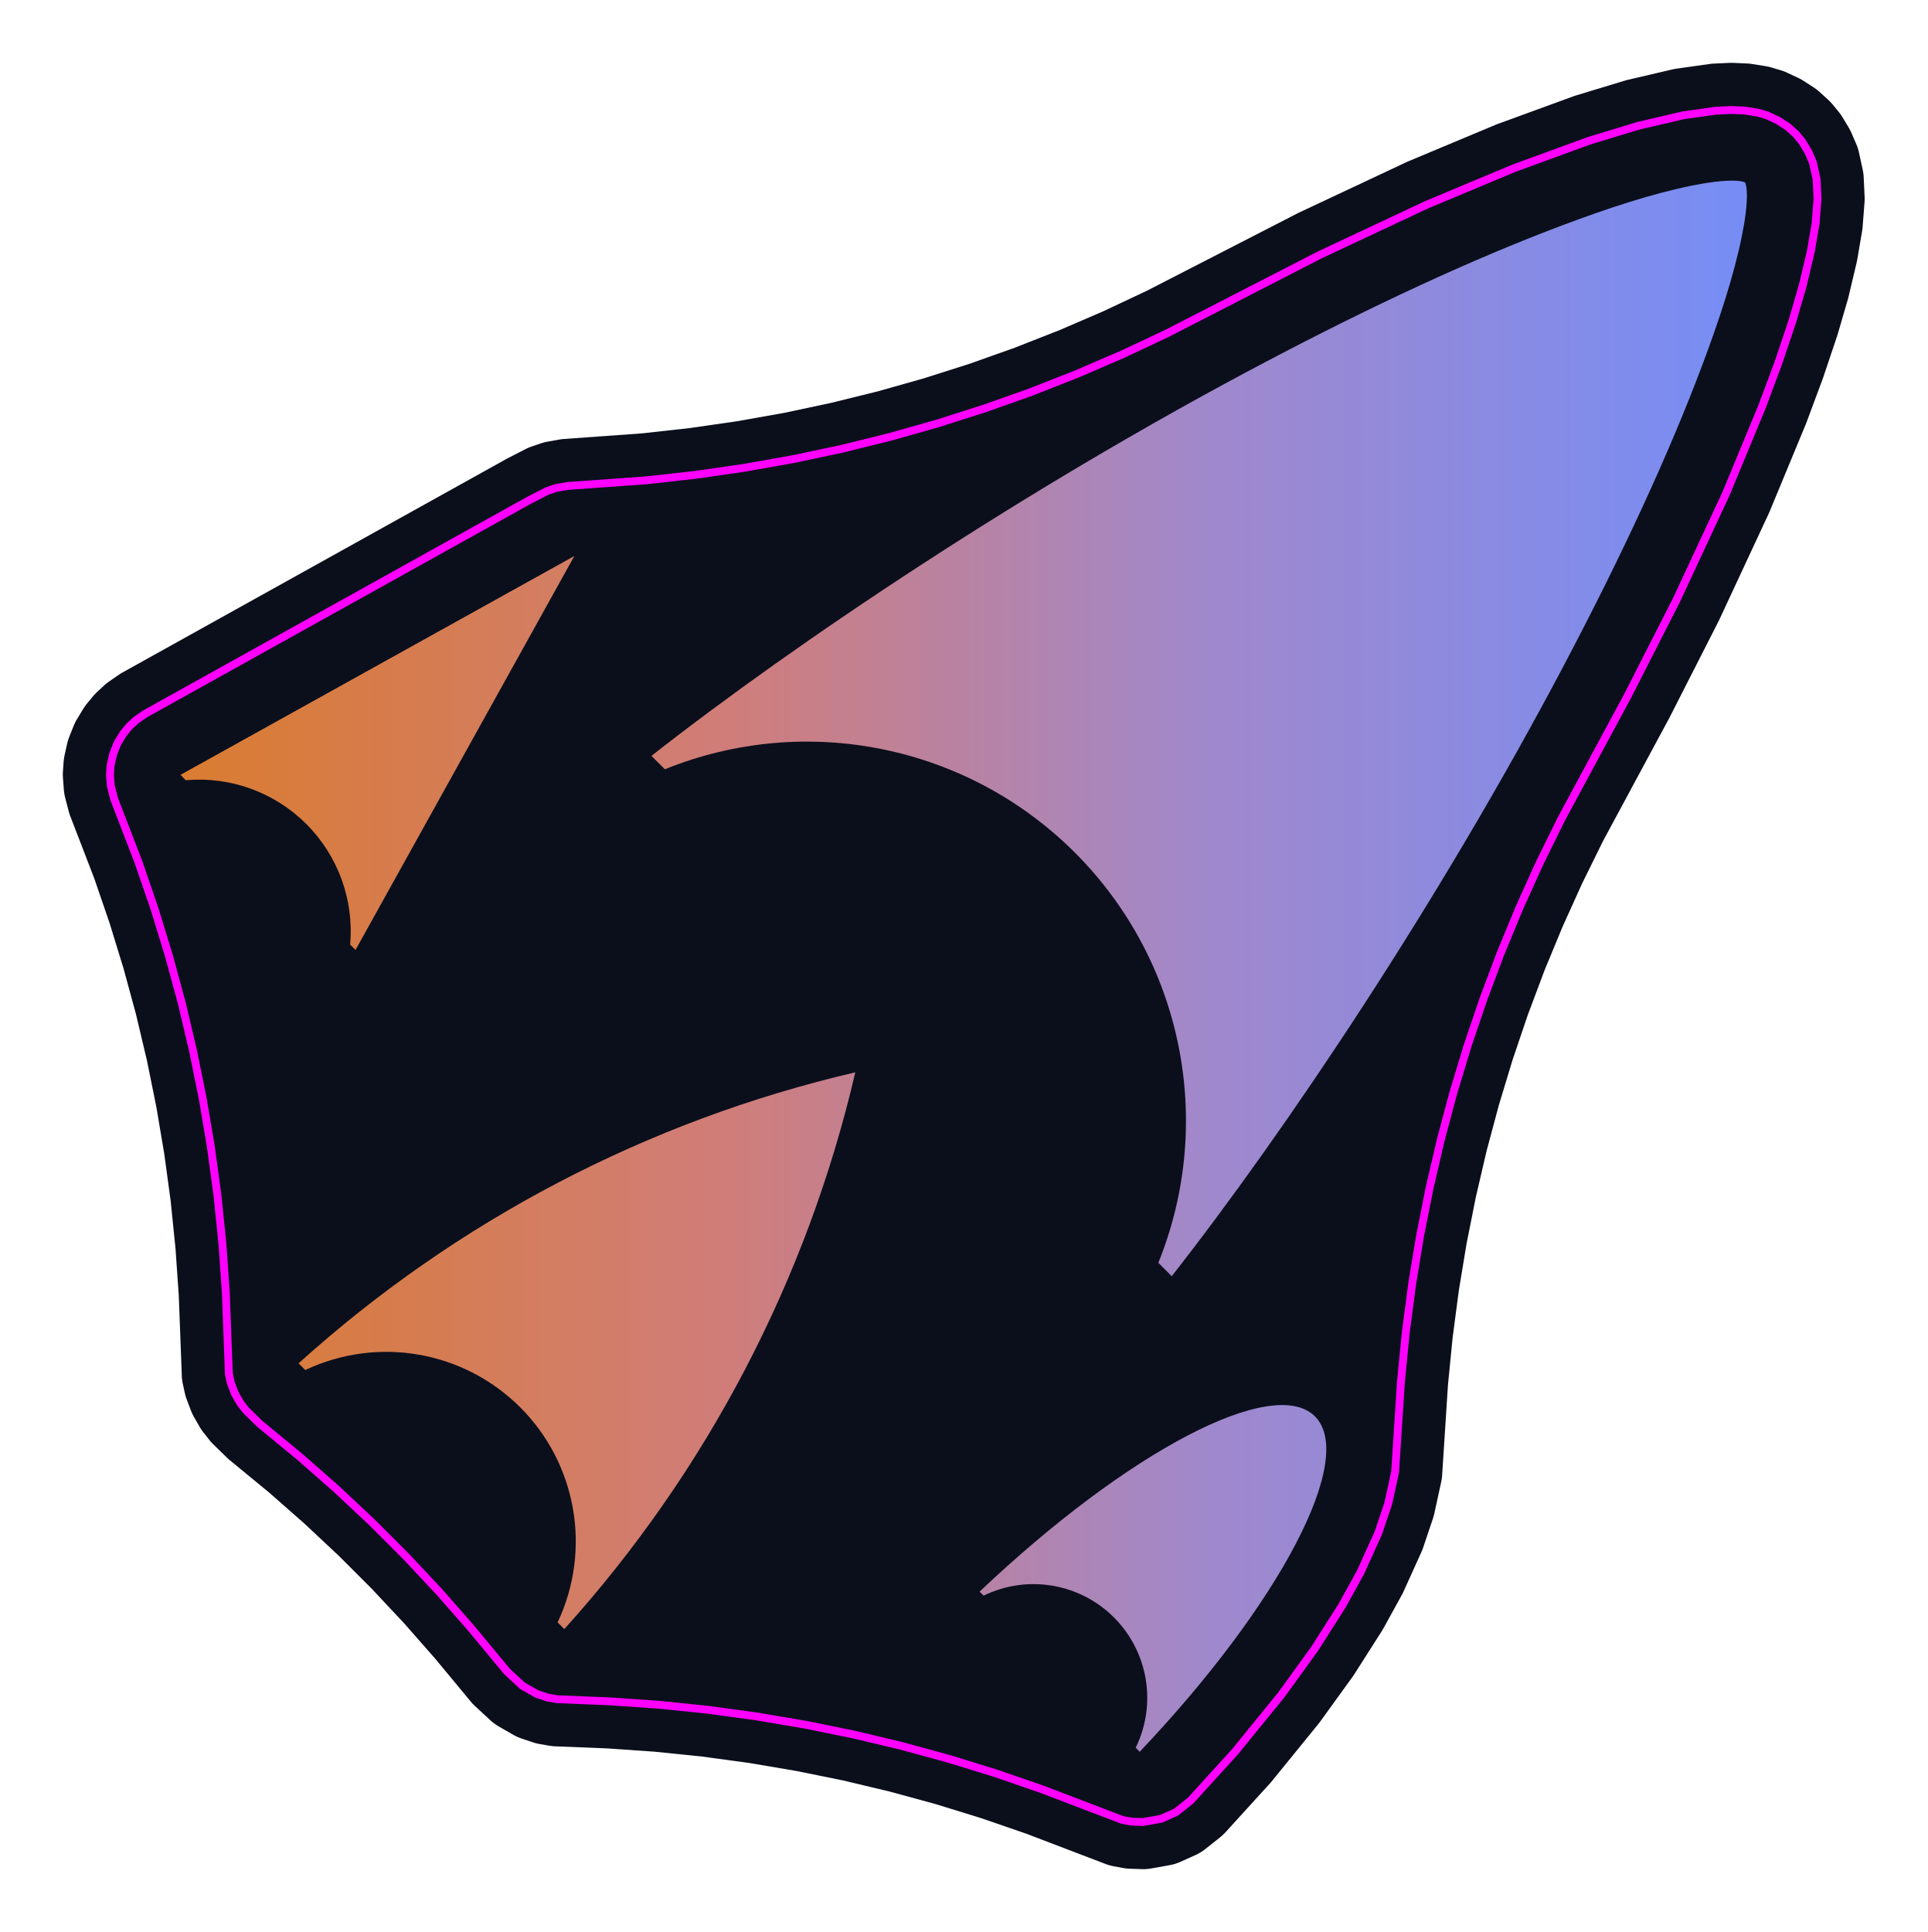
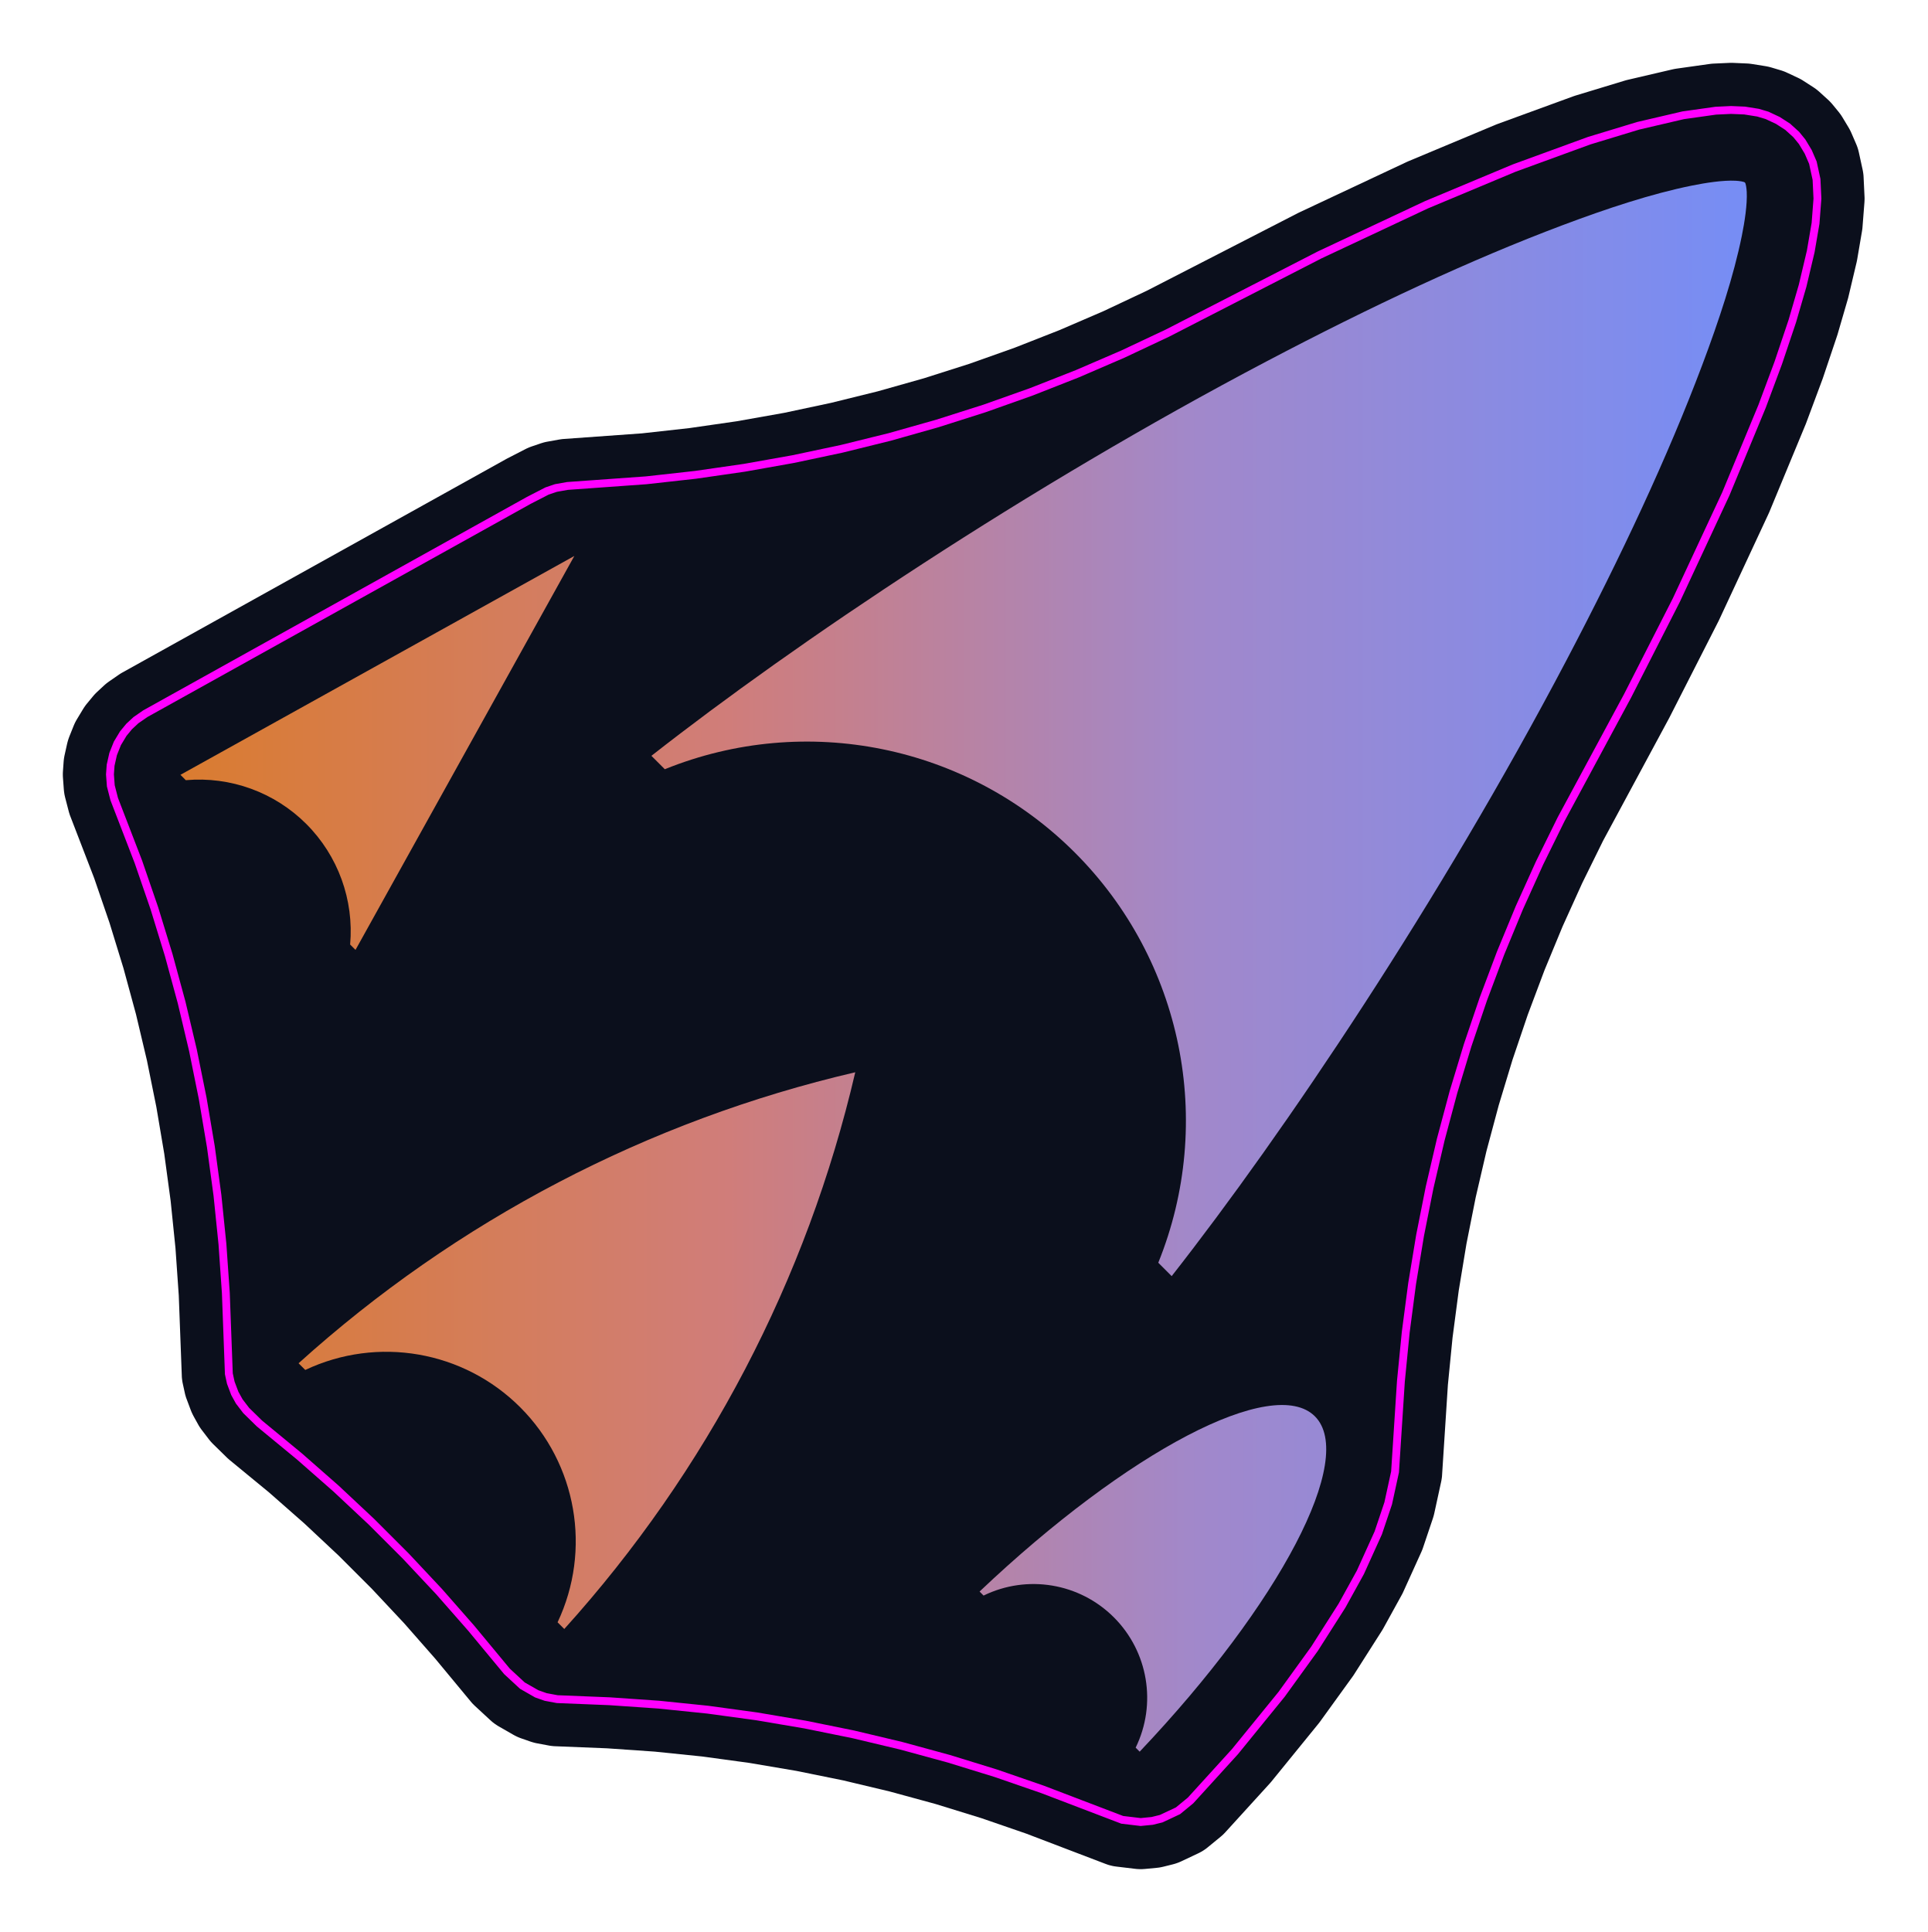
- <svg xmlns="http://www.w3.org/2000/svg" width="61.346mm" height="61.485mm" viewBox="0 0 61.346 61.485" version="1.1">
+ <svg xmlns="http://www.w3.org/2000/svg" width="61.346mm" height="61.488mm" viewBox="0 0 61.346 61.488" version="1.1">
  <defs id="defs">
    <linearGradient id="st-mg" gradientUnits="userSpaceOnUse" x1="0" y1="0" x2="199.422" y2="0">
      <stop offset="0.0" stop-color="#DA7C30" />
      <stop offset="0.35" stop-color="#D07D7A" />
      <stop offset="0.65" stop-color="#A188CB" />
      <stop offset="1.0" stop-color="#768DF5" />
    </linearGradient>
  </defs>
  <g id="layer-backing-print-includes-1-5-mm-bleed">
-     <path d="M3.896,21.403 L3.854,21.427 L3.813,21.453 L3.773,21.48 L3.472,21.688 L3.428,21.72 L3.385,21.753 L3.343,21.788 L3.302,21.825 L3.088,22.024 L3.053,22.058 L3.019,22.093 L2.986,22.129 L2.955,22.166 L2.769,22.391 L2.734,22.434 L2.702,22.479 L2.671,22.524 L2.642,22.57 L2.453,22.883 L2.428,22.925 L2.405,22.968 L2.383,23.011 L2.363,23.056 L2.344,23.1 L2.208,23.439 L2.191,23.485 L2.175,23.531 L2.161,23.577 L2.148,23.624 L2.136,23.672 L2.057,24.028 L2.046,24.082 L2.037,24.136 L2.03,24.19 L2.025,24.245 L2.004,24.537 L2.001,24.591 L2,24.646 L2.001,24.701 L2.004,24.756 L2.031,25.12 L2.036,25.173 L2.043,25.226 L2.051,25.279 L2.062,25.332 L2.074,25.384 L2.184,25.808 L2.195,25.85 L2.208,25.891 L2.221,25.933 L2.236,25.973 L2.996,27.944 L3.486,29.371 L3.93,30.816 L4.327,32.275 L4.676,33.747 L4.976,35.229 L5.228,36.72 L5.431,38.218 L5.585,39.723 L5.69,41.232 L5.786,43.779 L5.788,43.832 L5.793,43.885 L5.8,43.937 L5.808,43.99 L5.819,44.042 L5.881,44.326 L5.893,44.379 L5.908,44.432 L5.924,44.484 L5.943,44.535 L6.071,44.876 L6.088,44.921 L6.108,44.965 L6.128,45.009 L6.151,45.052 L6.174,45.095 L6.355,45.41 L6.383,45.457 L6.413,45.503 L6.445,45.547 L6.478,45.591 L6.658,45.819 L6.688,45.857 L6.72,45.893 L6.753,45.929 L6.787,45.963 L7.212,46.379 L7.243,46.409 L7.275,46.437 L7.307,46.465 L8.562,47.497 L9.687,48.486 L10.779,49.509 L11.838,50.568 L12.862,51.661 L13.852,52.788 L14.981,54.15 L15.013,54.188 L15.047,54.225 L15.082,54.26 L15.118,54.295 L15.609,54.749 L15.645,54.781 L15.682,54.812 L15.72,54.841 L15.759,54.87 L15.799,54.897 L15.839,54.923 L15.881,54.948 L16.336,55.209 L16.38,55.233 L16.425,55.256 L16.47,55.277 L16.516,55.297 L16.563,55.315 L16.61,55.332 L16.966,55.45 L17.009,55.464 L17.053,55.476 L17.096,55.487 L17.14,55.497 L17.185,55.505 L17.481,55.556 L17.529,55.563 L17.578,55.569 L17.627,55.574 L17.676,55.576 L19.32,55.642 L20.837,55.747 L22.347,55.902 L23.852,56.107 L25.349,56.361 L26.837,56.663 L28.314,57.015 L29.779,57.415 L31.23,57.863 L32.666,58.358 L35.184,59.319 L35.227,59.335 L35.27,59.349 L35.313,59.362 L35.357,59.373 L35.401,59.384 L35.445,59.393 L35.736,59.447 L35.779,59.454 L35.823,59.46 L35.867,59.465 L35.912,59.469 L35.956,59.471 L36.325,59.484 L36.371,59.485 L36.417,59.485 L36.462,59.483 L36.508,59.48 L36.554,59.475 L36.599,59.469 L36.644,59.462 L37.225,59.358 L37.27,59.349 L37.315,59.339 L37.36,59.327 L37.405,59.314 L37.449,59.299 L37.492,59.284 L37.535,59.267 L37.577,59.248 L38.048,59.036 L38.09,59.016 L38.131,58.995 L38.172,58.973 L38.212,58.949 L38.251,58.925 L38.289,58.899 L38.327,58.872 L38.363,58.844 L38.826,58.477 L38.863,58.446 L38.9,58.414 L38.935,58.381 L38.97,58.347 L39.003,58.311 L40.416,56.759 L40.443,56.728 L40.47,56.696 L41.955,54.87 L41.982,54.836 L42.008,54.802 L43.054,53.355 L43.079,53.319 L43.103,53.282 L43.979,51.907 L44.004,51.866 L44.028,51.825 L44.612,50.765 L44.64,50.713 L44.665,50.66 L45.234,49.404 L45.254,49.358 L45.273,49.311 L45.29,49.264 L45.606,48.325 L45.622,48.273 L45.637,48.219 L45.65,48.166 L45.868,47.165 L45.877,47.121 L45.884,47.076 L45.891,47.032 L45.896,46.987 L45.899,46.942 L46.084,44.075 L46.232,42.573 L46.429,41.075 L46.675,39.585 L46.97,38.103 L47.312,36.632 L47.703,35.173 L48.141,33.727 L48.626,32.296 L49.157,30.882 L49.734,29.486 L50.357,28.11 L51.023,26.758 L53.125,22.856 L53.141,22.825 L54.693,19.777 L54.716,19.73 L56.288,16.355 L56.315,16.295 L57.471,13.504 L57.491,13.453 L58.005,12.073 L58.021,12.028 L58.467,10.702 L58.486,10.643 L58.815,9.513 L58.825,9.476 L58.834,9.439 L59.093,8.346 L59.103,8.299 L59.112,8.252 L59.264,7.359 L59.271,7.313 L59.277,7.267 L59.281,7.221 L59.342,6.436 L59.344,6.389 L59.346,6.342 L59.346,6.295 L59.344,6.248 L59.315,5.638 L59.312,5.588 L59.307,5.539 L59.3,5.489 L59.292,5.44 L59.282,5.391 L59.166,4.858 L59.155,4.812 L59.143,4.765 L59.129,4.719 L59.114,4.674 L59.097,4.629 L59.079,4.585 L58.93,4.24 L58.909,4.193 L58.887,4.148 L58.863,4.103 L58.838,4.059 L58.644,3.737 L58.615,3.691 L58.585,3.646 L58.552,3.602 L58.519,3.559 L58.332,3.331 L58.303,3.297 L58.273,3.264 L58.243,3.232 L58.211,3.2 L58.179,3.17 L57.906,2.922 L57.869,2.89 L57.831,2.859 L57.792,2.829 L57.751,2.8 L57.711,2.773 L57.4,2.573 L57.358,2.546 L57.314,2.521 L57.269,2.497 L57.224,2.475 L56.879,2.314 L56.838,2.295 L56.797,2.278 L56.756,2.263 L56.714,2.248 L56.671,2.235 L56.383,2.149 L56.336,2.136 L56.288,2.124 L56.239,2.114 L56.191,2.105 L55.764,2.037 L55.722,2.031 L55.679,2.026 L55.636,2.022 L55.593,2.02 L55.161,2.001 L55.116,2 L55.071,2 L55.026,2.002 L54.539,2.024 L54.492,2.027 L54.446,2.032 L54.399,2.038 L53.363,2.184 L53.319,2.191 L53.276,2.199 L53.233,2.208 L51.802,2.542 L51.754,2.554 L51.706,2.568 L50.145,3.042 L50.106,3.055 L50.068,3.068 L47.675,3.942 L47.61,3.967 L44.823,5.133 L44.765,5.159 L41.366,6.755 L41.318,6.778 L36.499,9.254 L35.119,9.904 L33.717,10.508 L32.296,11.066 L30.858,11.577 L29.404,12.04 L27.935,12.455 L26.453,12.821 L24.96,13.139 L23.457,13.406 L21.946,13.624 L20.433,13.792 L17.953,13.97 L17.901,13.974 L17.849,13.981 L17.797,13.989 L17.43,14.055 L17.386,14.063 L17.342,14.073 L17.299,14.084 L17.256,14.097 L17.213,14.11 L16.931,14.206 L16.889,14.221 L16.847,14.237 L16.806,14.255 L16.765,14.273 L16.725,14.293 L16.143,14.592 L16.101,14.615 L3.896,21.403 Z" fill="#0B0F1C" />
+     <path d="M3.896,21.403 L3.854,21.427 L3.813,21.453 L3.773,21.48 L3.472,21.688 L3.428,21.72 L3.385,21.753 L3.343,21.788 L3.302,21.825 L3.088,22.024 L3.053,22.058 L3.019,22.093 L2.986,22.129 L2.955,22.166 L2.769,22.391 L2.734,22.434 L2.702,22.479 L2.671,22.524 L2.642,22.57 L2.453,22.883 L2.428,22.925 L2.405,22.968 L2.383,23.011 L2.363,23.056 L2.344,23.1 L2.208,23.439 L2.191,23.485 L2.175,23.531 L2.161,23.577 L2.148,23.624 L2.136,23.672 L2.057,24.028 L2.046,24.082 L2.037,24.136 L2.03,24.19 L2.025,24.245 L2.004,24.537 L2.001,24.591 L2,24.646 L2.001,24.701 L2.004,24.756 L2.031,25.12 L2.036,25.173 L2.043,25.226 L2.051,25.279 L2.062,25.332 L2.074,25.384 L2.184,25.808 L2.195,25.85 L2.208,25.891 L2.221,25.933 L2.236,25.973 L2.996,27.944 L3.486,29.371 L3.93,30.816 L4.327,32.275 L4.676,33.747 L4.976,35.229 L5.228,36.72 L5.431,38.218 L5.585,39.723 L5.69,41.232 L5.786,43.779 L5.788,43.832 L5.793,43.885 L5.8,43.937 L5.808,43.99 L5.819,44.042 L5.881,44.326 L5.893,44.379 L5.908,44.432 L5.924,44.484 L5.943,44.535 L6.071,44.876 L6.091,44.926 L6.113,44.976 L6.137,45.025 L6.162,45.074 L6.303,45.328 L6.33,45.376 L6.359,45.422 L6.39,45.467 L6.422,45.511 L6.643,45.8 L6.677,45.843 L6.712,45.884 L6.749,45.924 L6.787,45.963 L7.212,46.379 L7.243,46.409 L7.275,46.437 L7.307,46.465 L8.562,47.497 L9.687,48.486 L10.779,49.509 L11.838,50.568 L12.862,51.661 L13.852,52.788 L14.981,54.15 L15.013,54.188 L15.047,54.225 L15.082,54.26 L15.118,54.295 L15.609,54.749 L15.645,54.781 L15.682,54.812 L15.72,54.841 L15.759,54.87 L15.799,54.897 L15.839,54.923 L15.881,54.948 L16.336,55.209 L16.376,55.231 L16.417,55.252 L16.458,55.272 L16.501,55.291 L16.543,55.308 L16.586,55.324 L16.87,55.423 L16.913,55.437 L16.956,55.45 L16.999,55.462 L17.043,55.473 L17.087,55.482 L17.456,55.551 L17.5,55.559 L17.544,55.565 L17.588,55.57 L17.632,55.574 L17.676,55.576 L19.32,55.642 L20.837,55.747 L22.347,55.902 L23.852,56.107 L25.349,56.361 L26.837,56.663 L28.314,57.015 L29.779,57.415 L31.23,57.863 L32.666,58.358 L35.184,59.319 L35.228,59.335 L35.272,59.35 L35.316,59.363 L35.361,59.374 L35.406,59.385 L35.451,59.394 L35.497,59.401 L35.542,59.407 L36.128,59.477 L36.174,59.482 L36.219,59.485 L36.265,59.487 L36.311,59.488 L36.357,59.487 L36.403,59.484 L36.448,59.481 L36.816,59.446 L36.86,59.441 L36.904,59.435 L36.948,59.427 L36.991,59.418 L37.035,59.408 L37.321,59.337 L37.369,59.324 L37.416,59.31 L37.463,59.294 L37.509,59.277 L37.555,59.258 L37.6,59.238 L38.134,58.986 L38.175,58.966 L38.216,58.944 L38.256,58.922 L38.296,58.897 L38.334,58.872 L38.372,58.846 L38.409,58.818 L38.445,58.789 L38.845,58.461 L38.886,58.426 L38.927,58.389 L38.965,58.351 L39.003,58.311 L40.416,56.759 L40.443,56.728 L40.47,56.696 L41.955,54.87 L41.982,54.836 L42.008,54.802 L43.054,53.355 L43.079,53.319 L43.103,53.282 L43.979,51.907 L44.004,51.866 L44.028,51.825 L44.612,50.765 L44.64,50.713 L44.665,50.66 L45.234,49.404 L45.254,49.358 L45.273,49.311 L45.29,49.264 L45.606,48.325 L45.622,48.273 L45.637,48.219 L45.65,48.166 L45.868,47.165 L45.877,47.121 L45.884,47.076 L45.891,47.032 L45.896,46.987 L45.899,46.942 L46.084,44.075 L46.232,42.573 L46.429,41.075 L46.675,39.585 L46.97,38.103 L47.312,36.632 L47.703,35.173 L48.141,33.727 L48.626,32.296 L49.157,30.882 L49.734,29.486 L50.357,28.11 L51.023,26.758 L53.125,22.856 L53.141,22.825 L54.693,19.777 L54.716,19.73 L56.288,16.355 L56.315,16.295 L57.471,13.504 L57.491,13.453 L58.005,12.073 L58.021,12.028 L58.467,10.702 L58.486,10.643 L58.815,9.513 L58.825,9.476 L58.834,9.439 L59.093,8.346 L59.103,8.299 L59.112,8.252 L59.264,7.359 L59.271,7.313 L59.277,7.267 L59.281,7.221 L59.342,6.436 L59.344,6.389 L59.346,6.342 L59.346,6.295 L59.344,6.248 L59.315,5.638 L59.312,5.588 L59.307,5.539 L59.3,5.489 L59.292,5.44 L59.282,5.391 L59.166,4.858 L59.155,4.812 L59.143,4.765 L59.129,4.719 L59.114,4.674 L59.097,4.629 L59.079,4.585 L58.93,4.24 L58.909,4.193 L58.887,4.148 L58.863,4.103 L58.838,4.059 L58.644,3.737 L58.615,3.691 L58.585,3.646 L58.552,3.602 L58.519,3.559 L58.332,3.331 L58.303,3.297 L58.273,3.264 L58.243,3.232 L58.211,3.2 L58.179,3.17 L57.906,2.922 L57.869,2.89 L57.831,2.859 L57.792,2.829 L57.751,2.8 L57.711,2.773 L57.4,2.573 L57.358,2.546 L57.314,2.521 L57.269,2.497 L57.224,2.475 L56.879,2.314 L56.838,2.295 L56.797,2.278 L56.756,2.263 L56.714,2.248 L56.671,2.235 L56.383,2.149 L56.336,2.136 L56.288,2.124 L56.239,2.114 L56.191,2.105 L55.764,2.037 L55.722,2.031 L55.679,2.026 L55.636,2.022 L55.593,2.02 L55.161,2.001 L55.116,2 L55.071,2 L55.026,2.002 L54.539,2.024 L54.492,2.027 L54.446,2.032 L54.399,2.038 L53.363,2.184 L53.319,2.191 L53.276,2.199 L53.233,2.208 L51.802,2.542 L51.754,2.554 L51.706,2.568 L50.145,3.042 L50.106,3.055 L50.068,3.068 L47.675,3.942 L47.61,3.967 L44.823,5.133 L44.765,5.159 L41.366,6.755 L41.318,6.778 L36.499,9.254 L35.119,9.904 L33.717,10.508 L32.296,11.066 L30.858,11.577 L29.404,12.04 L27.935,12.455 L26.453,12.821 L24.96,13.139 L23.457,13.406 L21.946,13.624 L20.433,13.792 L17.953,13.97 L17.901,13.974 L17.849,13.981 L17.797,13.989 L17.43,14.055 L17.386,14.063 L17.342,14.073 L17.299,14.084 L17.256,14.097 L17.213,14.11 L16.931,14.206 L16.889,14.221 L16.847,14.237 L16.806,14.255 L16.765,14.273 L16.725,14.293 L16.143,14.592 L16.101,14.615 L3.896,21.403 Z" fill="#0B0F1C" />
  </g>
  <g id="layer-art">
    <g transform="translate(5.743 5.749) scale(0.25)">
      <path fill="url(#st-mg)" d="M85.914,113.508 A159.848,159.848 0 0 1 48.869,184.382 L48.016,183.529 A24.128,24.128 0 0 0 15.893,151.406 L15.04,150.553 A159.848,159.848 0 0 1 85.914,113.508 Z" />
      <path fill="url(#st-mg)" d="M50.149,47.781 L22.289,97.93 L21.606,97.248 A19.302,19.302 0 0 0 0.682,76.324 L0,75.642 L50.149,47.781 Z" />
      <path fill="url(#st-mg)" d="M144.432,157.307 A14.477,50.669 45 0 1 122.124,200 L121.612,199.488 A14.477,14.477 0 0 0 102.251,180.127 L101.74,179.615 A14.477,50.669 45 0 1 144.432,157.307 Z" />
      <path fill="url(#st-mg)" d="M199.181,0.241 C199.298,0.359 199.385,0.959 199.41,1.426 C199.492,3.027 199.147,5.238 198.788,7.014 C197.757,12.117 195.885,17.78 193.745,23.469 C189.367,35.111 183.456,47.753 176.438,61.098 C160.383,91.625 140.597,121.106 126.198,139.461 L124.492,137.755 A48.256,48.256 0 0 0 61.667,74.93 L59.961,73.224 C78.316,58.825 107.797,39.039 138.324,22.984 C151.669,15.965 164.31,10.055 175.953,5.676 C181.642,3.537 187.305,1.665 192.407,0.634 C194.184,0.275 196.395,-0.07 197.996,0.012 C198.463,0.036 199.063,0.124 199.181,0.241 Z" />
    </g>
  </g>
  <g id="layer-CutContour">
-     <path id="CutContour" d="M4.625,22.714 L4.325,22.922 L4.111,23.121 L3.925,23.346 L3.736,23.659 L3.601,23.998 L3.521,24.354 L3.5,24.646 L3.527,25.01 L3.636,25.434 L4.405,27.43 L4.913,28.907 L5.371,30.399 L5.781,31.906 L6.141,33.425 L6.451,34.955 L6.711,36.494 L6.921,38.041 L7.08,39.595 L7.188,41.152 L7.284,43.723 L7.346,44.007 L7.474,44.347 L7.656,44.662 L7.836,44.891 L8.261,45.307 L9.533,46.355 L10.695,47.375 L11.823,48.432 L12.916,49.525 L13.973,50.652 L14.993,51.814 L16.136,53.193 L16.627,53.647 L17.083,53.908 L17.439,54.027 L17.735,54.077 L19.401,54.144 L20.965,54.252 L22.525,54.412 L24.078,54.624 L25.624,54.886 L27.16,55.198 L28.685,55.561 L30.198,55.974 L31.696,56.436 L33.178,56.948 L35.719,57.918 L36.01,57.972 L36.379,57.985 L36.96,57.881 L37.431,57.669 L37.893,57.302 L39.306,55.749 L40.792,53.923 L41.838,52.476 L42.714,51.101 L43.299,50.041 L43.868,48.785 L44.184,47.846 L44.402,46.845 L44.589,43.954 L44.742,42.401 L44.945,40.855 L45.199,39.316 L45.503,37.787 L45.857,36.268 L46.26,34.761 L46.712,33.269 L47.213,31.792 L47.762,30.332 L48.358,28.89 L49,27.47 L49.689,26.07 L51.804,22.145 L53.356,19.097 L54.929,15.721 L56.085,12.93 L56.599,11.55 L57.045,10.224 L57.374,9.094 L57.633,8 L57.786,7.106 L57.846,6.321 L57.817,5.71 L57.701,5.177 L57.552,4.832 L57.358,4.51 L57.171,4.281 L56.898,4.034 L56.588,3.834 L56.243,3.672 L55.955,3.586 L55.528,3.518 L55.096,3.5 L54.609,3.523 L53.573,3.669 L52.142,4.003 L50.582,4.477 L48.189,5.351 L45.402,6.517 L42.004,8.112 L37.161,10.6 L35.736,11.271 L34.289,11.895 L32.822,12.472 L31.337,12.999 L29.835,13.477 L28.319,13.906 L26.789,14.284 L25.247,14.611 L23.696,14.887 L22.136,15.112 L20.57,15.286 L18.061,15.466 L17.694,15.531 L17.411,15.627 L16.83,15.926 L4.625,22.714 Z" fill="none" stroke="#FF00FF" stroke-width="0.25" />
+     <path id="CutContour" d="M4.625,22.714 L4.325,22.922 L4.111,23.121 L3.925,23.346 L3.736,23.659 L3.601,23.998 L3.521,24.354 L3.5,24.646 L3.527,25.01 L3.636,25.434 L4.405,27.43 L4.913,28.907 L5.371,30.399 L5.781,31.906 L6.141,33.425 L6.451,34.955 L6.711,36.494 L6.921,38.041 L7.08,39.595 L7.188,41.152 L7.284,43.723 L7.346,44.007 L7.474,44.347 L7.615,44.602 L7.836,44.891 L8.261,45.307 L9.533,46.355 L10.695,47.375 L11.823,48.432 L12.916,49.525 L13.973,50.652 L14.993,51.814 L16.136,53.193 L16.627,53.647 L17.083,53.908 L17.366,54.008 L17.735,54.077 L19.401,54.144 L20.965,54.252 L22.525,54.412 L24.078,54.624 L25.624,54.886 L27.16,55.198 L28.685,55.561 L30.198,55.974 L31.696,56.436 L33.178,56.948 L35.719,57.918 L36.305,57.988 L36.673,57.952 L36.96,57.881 L37.494,57.63 L37.893,57.302 L39.306,55.749 L40.792,53.923 L41.838,52.476 L42.714,51.101 L43.299,50.041 L43.868,48.785 L44.184,47.846 L44.402,46.845 L44.589,43.954 L44.742,42.401 L44.945,40.855 L45.199,39.316 L45.503,37.787 L45.857,36.268 L46.26,34.761 L46.712,33.269 L47.213,31.792 L47.762,30.332 L48.358,28.89 L49,27.47 L49.689,26.07 L51.804,22.145 L53.356,19.097 L54.929,15.721 L56.085,12.93 L56.599,11.55 L57.045,10.224 L57.374,9.094 L57.633,8 L57.786,7.106 L57.846,6.321 L57.817,5.71 L57.701,5.177 L57.552,4.832 L57.358,4.51 L57.171,4.281 L56.898,4.034 L56.588,3.834 L56.243,3.672 L55.955,3.586 L55.528,3.518 L55.096,3.5 L54.609,3.523 L53.573,3.669 L52.142,4.003 L50.582,4.477 L48.189,5.351 L45.402,6.517 L42.004,8.112 L37.161,10.6 L35.736,11.271 L34.289,11.895 L32.822,12.472 L31.337,12.999 L29.835,13.477 L28.319,13.906 L26.789,14.284 L25.247,14.611 L23.696,14.887 L22.136,15.112 L20.57,15.286 L18.061,15.466 L17.694,15.531 L17.411,15.627 L16.83,15.926 L4.625,22.714 Z" fill="none" stroke="#FF00FF" stroke-width="0.25" />
  </g>
</svg>
